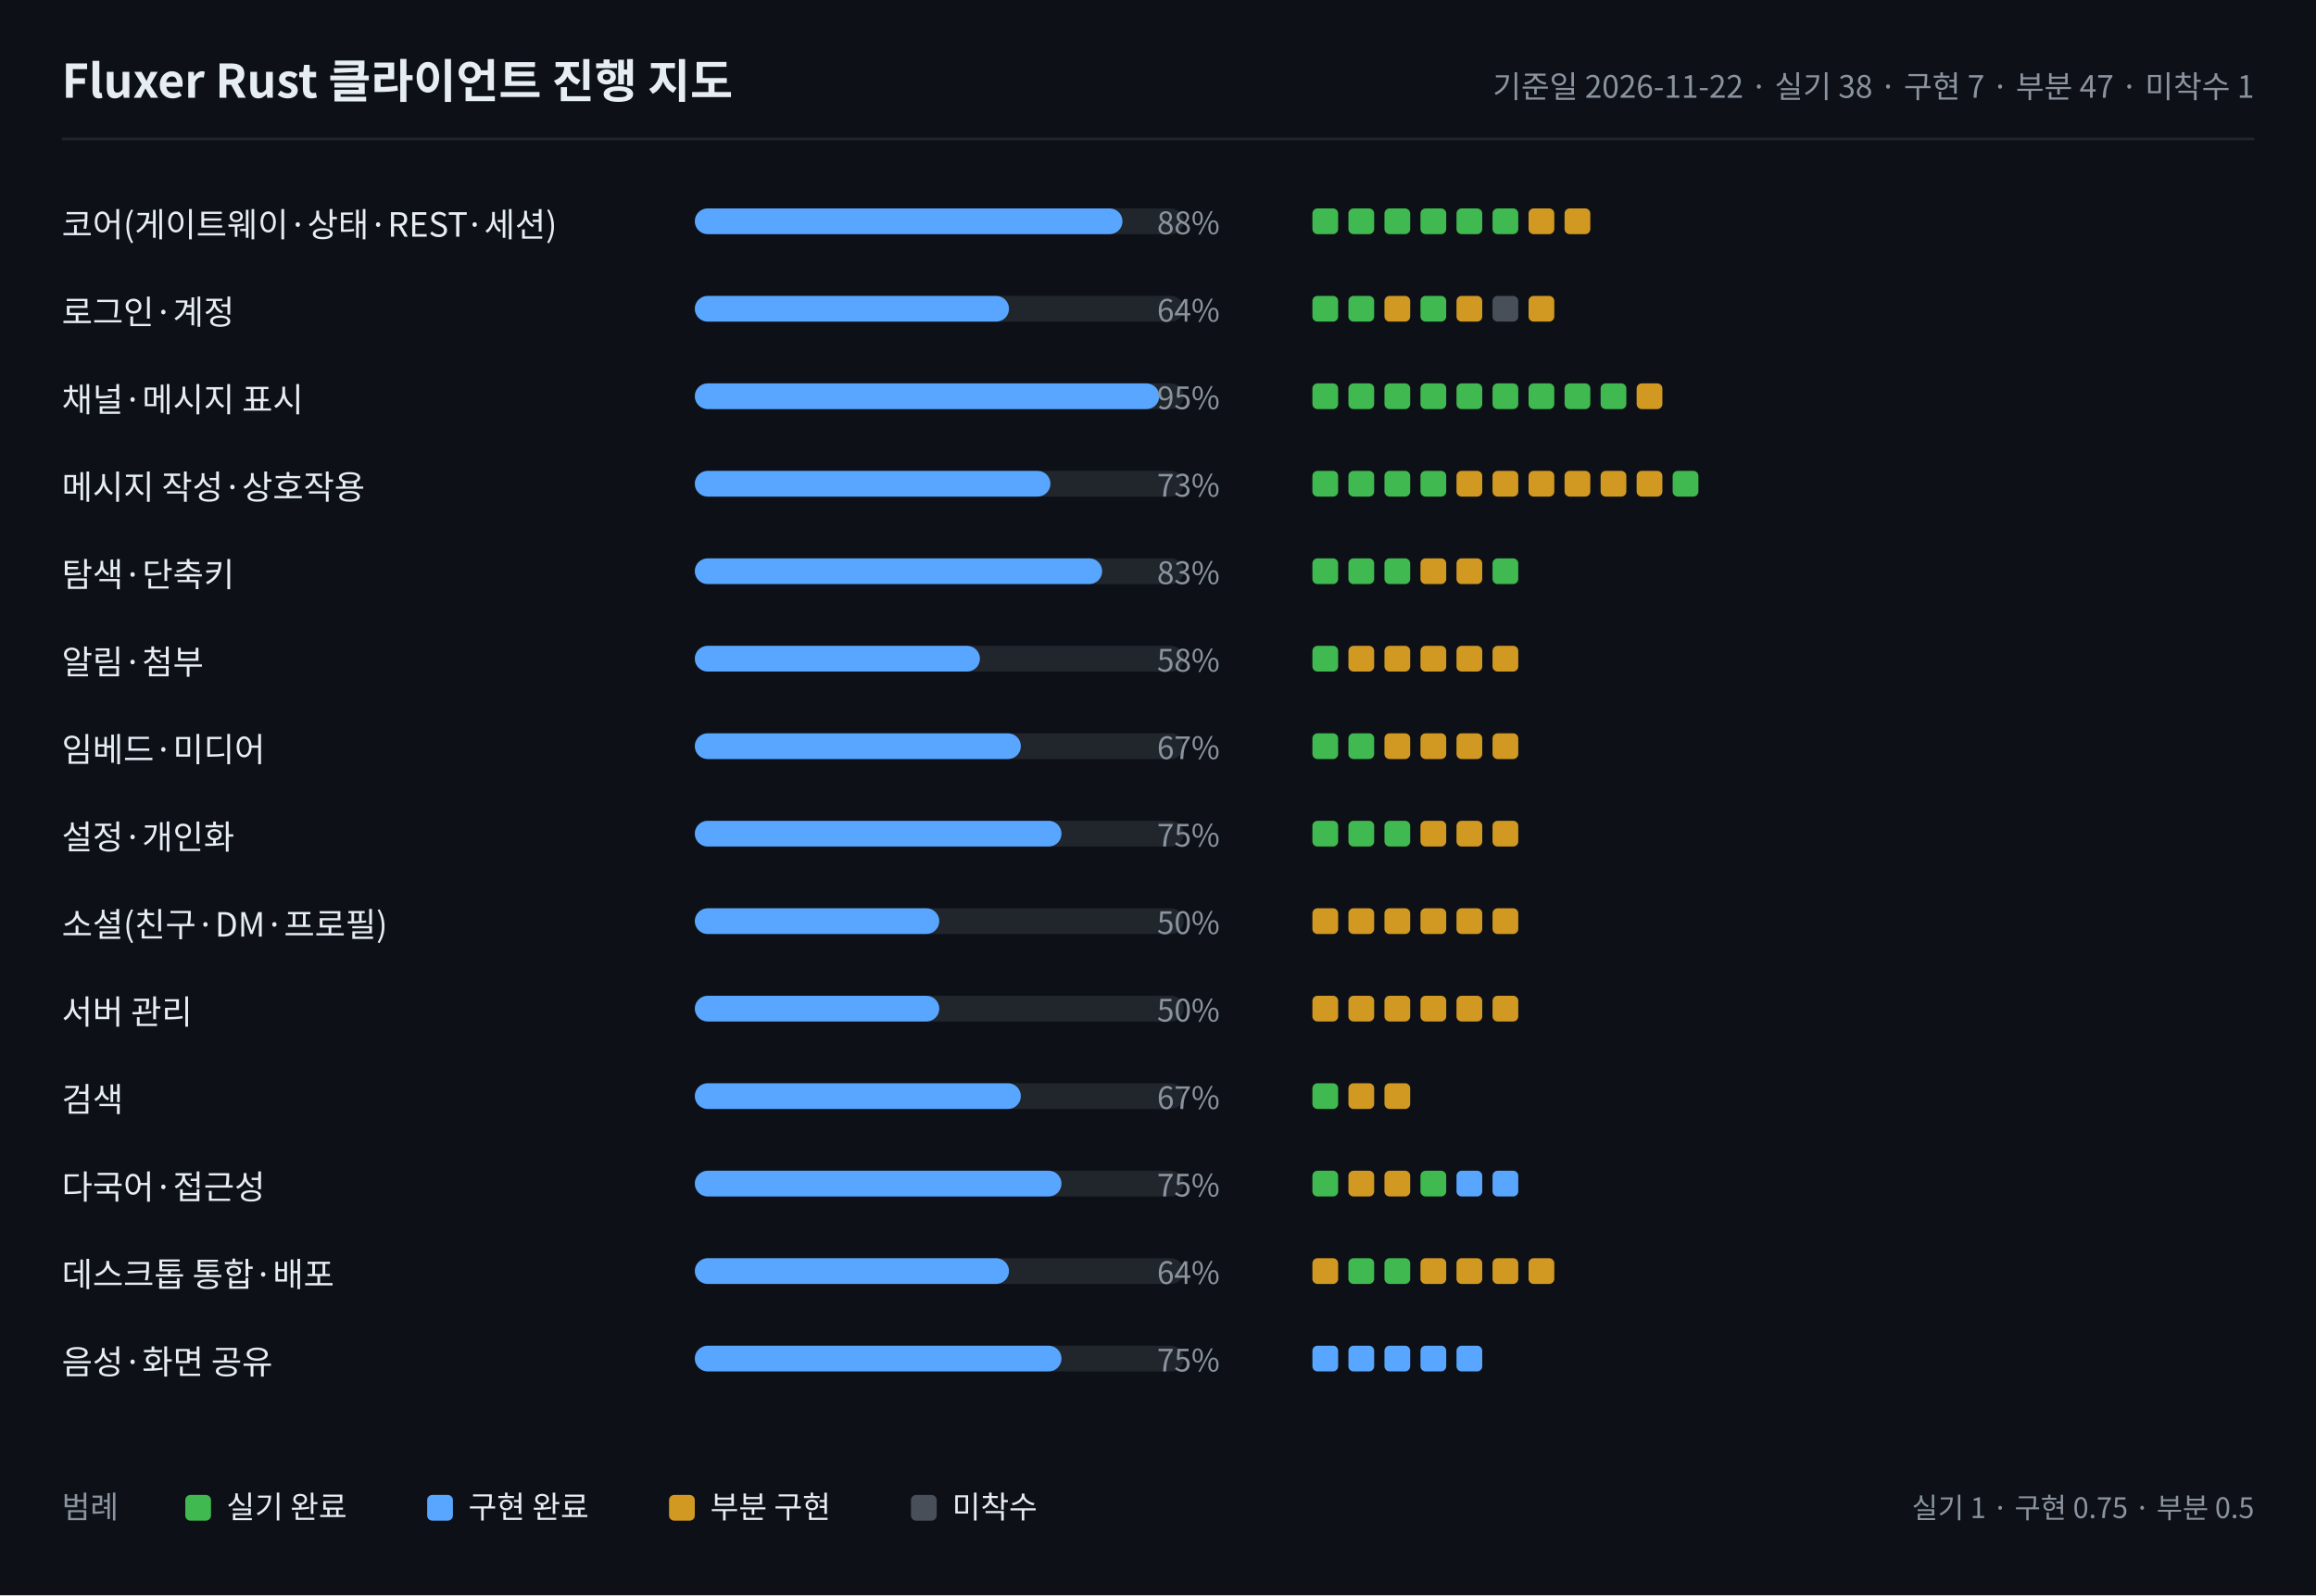
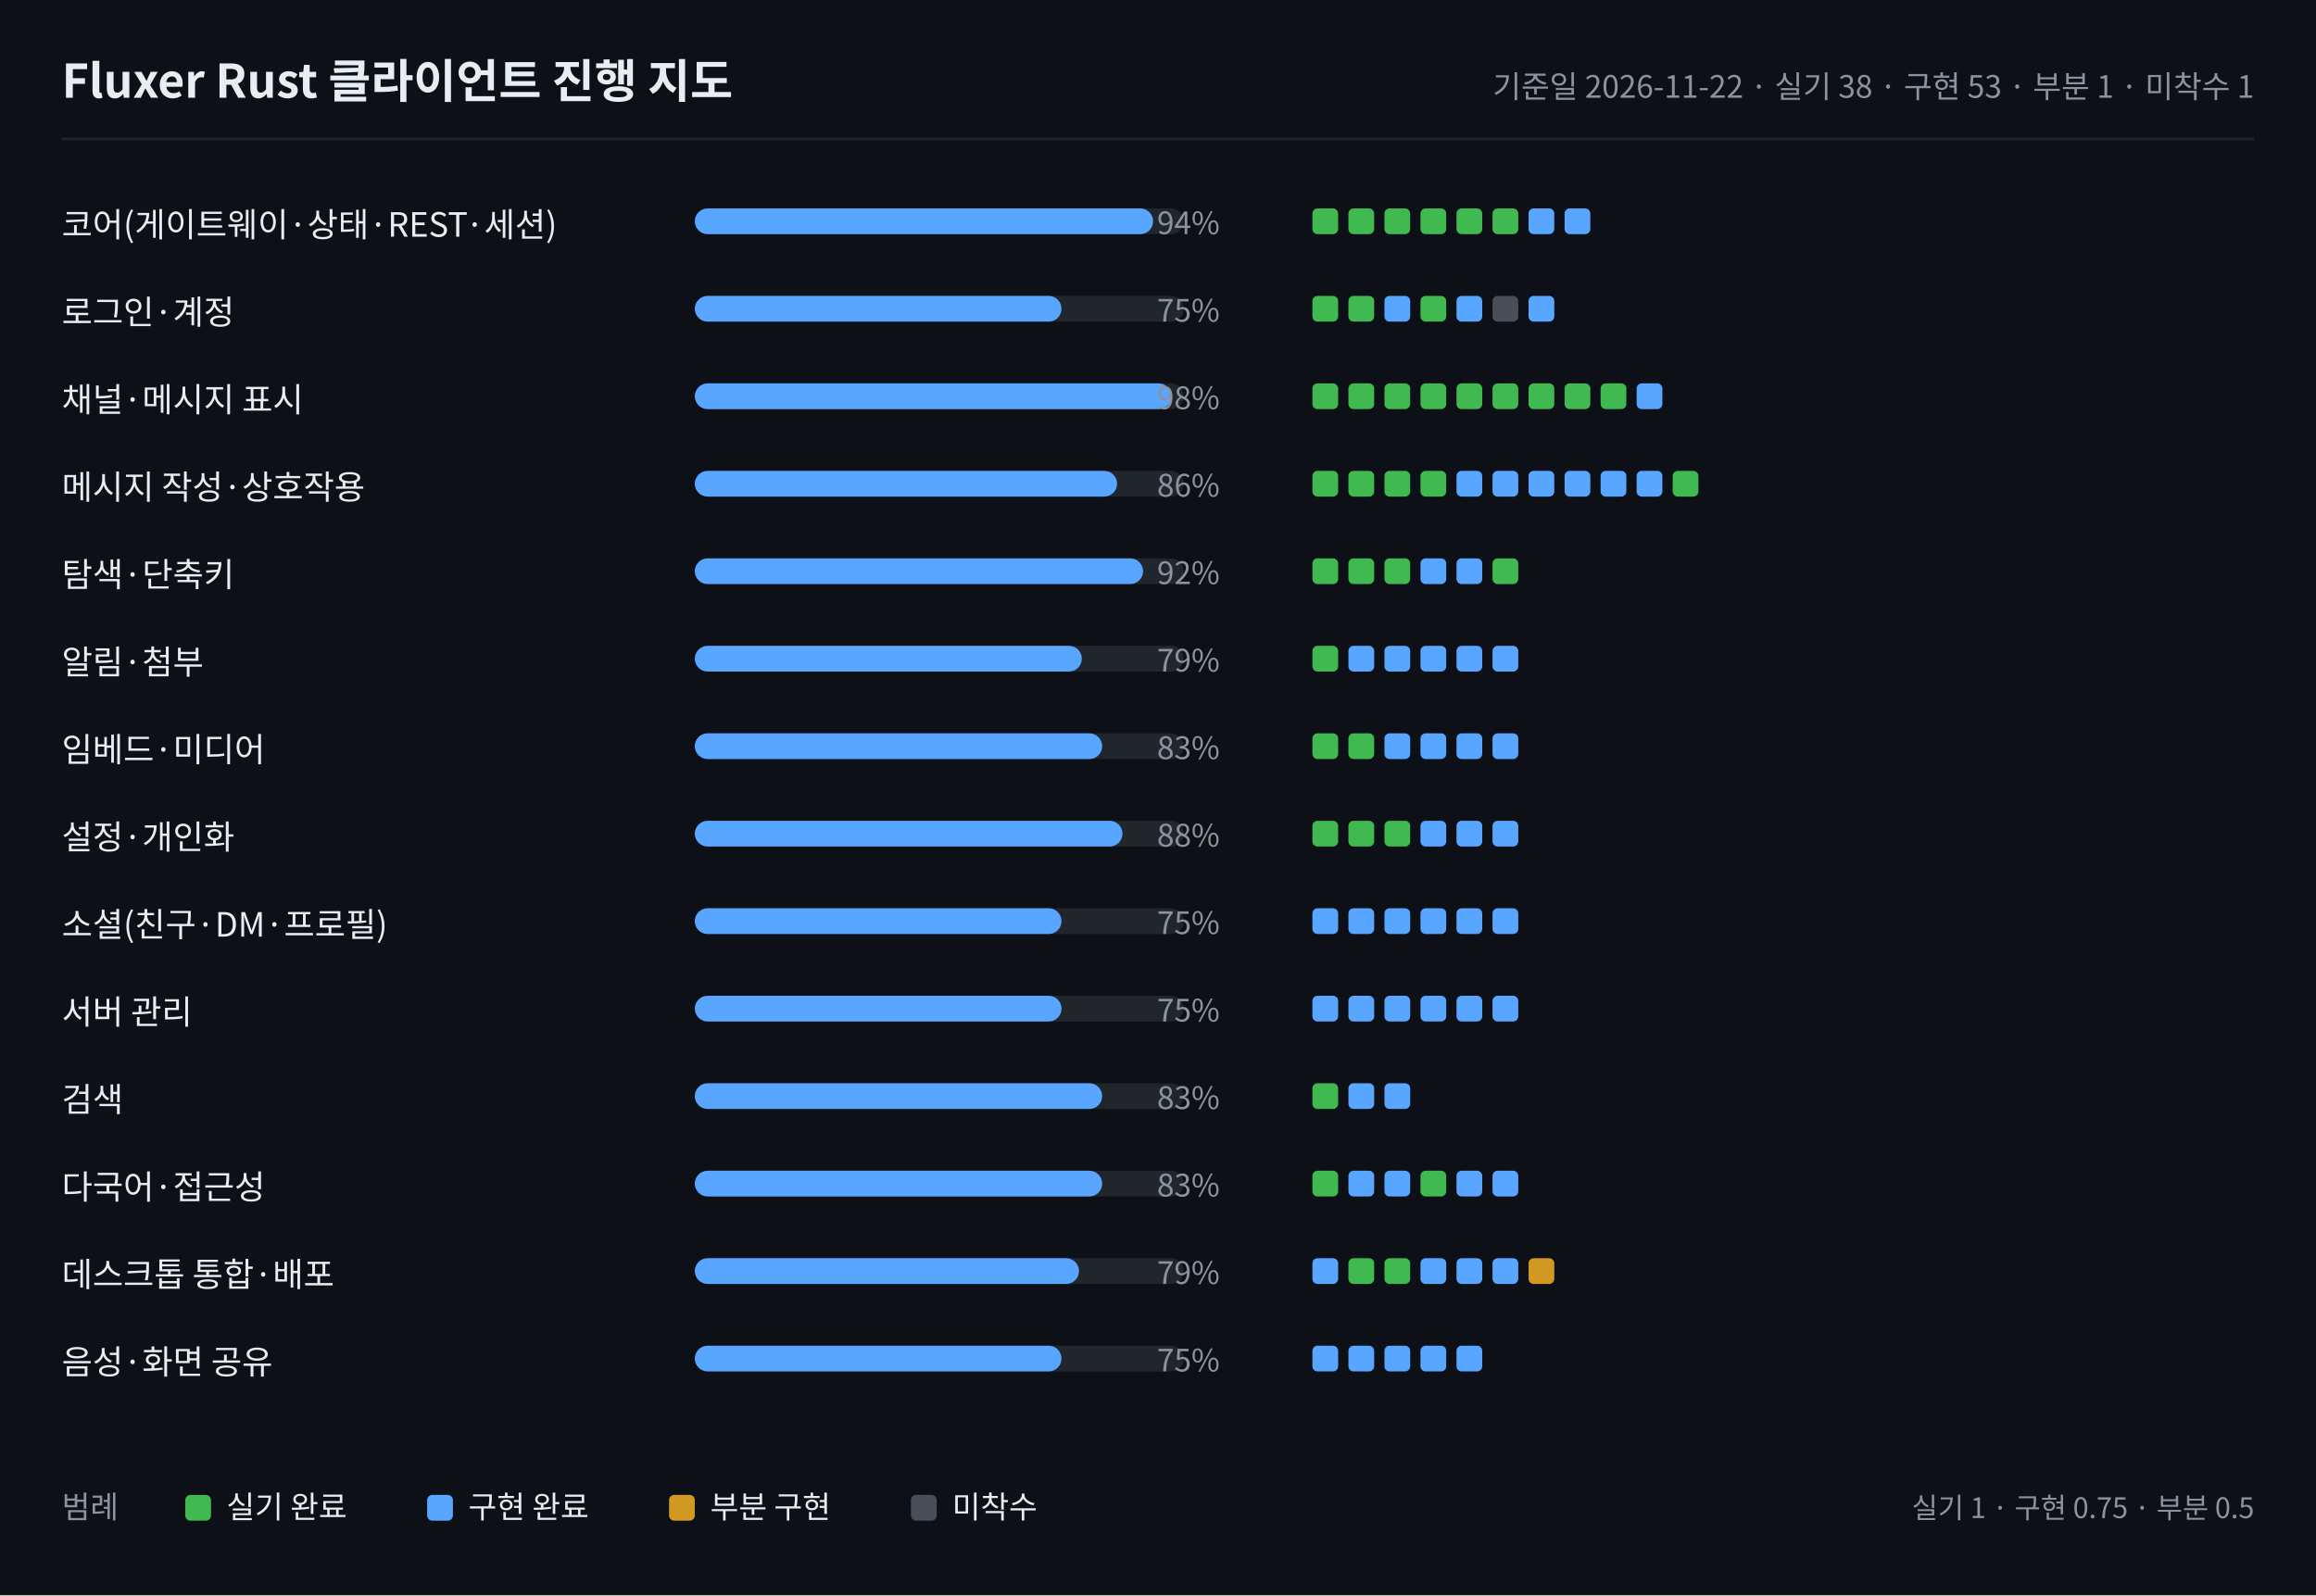
<svg xmlns="http://www.w3.org/2000/svg" width="900" height="620" viewBox="0 0 900 620" role="img" aria-label="Fluxer Rust 클라이언트 진행 지도">
  <rect width="900" height="620" fill="#0d1117" />
  <text x="24" y="38" fill="#e6edf3" font-family="Segoe UI, Malgun Gothic, Apple SD Gothic Neo, Noto Sans KR, Noto Sans CJK KR, sans-serif" font-size="18" font-weight="600">Fluxer Rust 클라이언트 진행 지도</text>
-   <text x="876" y="38" fill="#8b949e" font-family="Segoe UI, Malgun Gothic, Apple SD Gothic Neo, Noto Sans KR, Noto Sans CJK KR, sans-serif" font-size="12" text-anchor="end">기준일 2026-11-22 · 실기 38 · 구현 7 · 부분 47 · 미착수 1</text>
+   <text x="876" y="38" fill="#8b949e" font-family="Segoe UI, Malgun Gothic, Apple SD Gothic Neo, Noto Sans KR, Noto Sans CJK KR, sans-serif" font-size="12" text-anchor="end">기준일 2026-11-22 · 실기 38 · 구현 53 · 부분 1 · 미착수 1</text>
  <line x1="24" y1="54" x2="876" y2="54" stroke="#21262d" stroke-width="1" />
  <text x="24" y="92.0" fill="#e6edf3" font-family="Segoe UI, Malgun Gothic, Apple SD Gothic Neo, Noto Sans KR, Noto Sans CJK KR, sans-serif" font-size="13">코어(게이트웨이·상태·REST·세션)</text>
  <rect x="270" y="81.0" width="190" height="10" rx="5" fill="#21262d" />
-   <rect x="270" y="81.0" width="166.2" height="10" rx="5" fill="#58a6ff" />
-   <text x="474" y="91.0" fill="#8b949e" font-family="Segoe UI, Malgun Gothic, Apple SD Gothic Neo, Noto Sans KR, Noto Sans CJK KR, sans-serif" font-size="12" text-anchor="end">88%</text>
+   <rect x="270" y="81.0" width="178.1" height="10" rx="5" fill="#58a6ff" />
+   <text x="474" y="91.0" fill="#8b949e" font-family="Segoe UI, Malgun Gothic, Apple SD Gothic Neo, Noto Sans KR, Noto Sans CJK KR, sans-serif" font-size="12" text-anchor="end">94%</text>
  <g>
    <rect x="510" y="81.0" width="10" height="10" rx="2" fill="#3fb950" />
  </g>
  <g>
    <rect x="524" y="81.0" width="10" height="10" rx="2" fill="#3fb950" />
  </g>
  <g>
    <rect x="538" y="81.0" width="10" height="10" rx="2" fill="#3fb950" />
  </g>
  <g>
    <rect x="552" y="81.0" width="10" height="10" rx="2" fill="#3fb950" />
  </g>
  <g>
    <rect x="566" y="81.0" width="10" height="10" rx="2" fill="#3fb950" />
  </g>
  <g>
    <rect x="580" y="81.0" width="10" height="10" rx="2" fill="#3fb950" />
  </g>
  <g>
-     <rect x="594" y="81.0" width="10" height="10" rx="2" fill="#d29922" />
-   </g>
-   <g>
-     <rect x="608" y="81.0" width="10" height="10" rx="2" fill="#d29922" />
+     <rect x="594" y="81.0" width="10" height="10" rx="2" fill="#58a6ff" />
+   </g>
+   <g>
+     <rect x="608" y="81.0" width="10" height="10" rx="2" fill="#58a6ff" />
  </g>
  <text x="24" y="126.0" fill="#e6edf3" font-family="Segoe UI, Malgun Gothic, Apple SD Gothic Neo, Noto Sans KR, Noto Sans CJK KR, sans-serif" font-size="13">로그인·계정</text>
  <rect x="270" y="115.0" width="190" height="10" rx="5" fill="#21262d" />
-   <rect x="270" y="115.0" width="122.1" height="10" rx="5" fill="#58a6ff" />
-   <text x="474" y="125.0" fill="#8b949e" font-family="Segoe UI, Malgun Gothic, Apple SD Gothic Neo, Noto Sans KR, Noto Sans CJK KR, sans-serif" font-size="12" text-anchor="end">64%</text>
+   <rect x="270" y="115.0" width="142.5" height="10" rx="5" fill="#58a6ff" />
+   <text x="474" y="125.0" fill="#8b949e" font-family="Segoe UI, Malgun Gothic, Apple SD Gothic Neo, Noto Sans KR, Noto Sans CJK KR, sans-serif" font-size="12" text-anchor="end">75%</text>
  <g>
    <rect x="510" y="115.0" width="10" height="10" rx="2" fill="#3fb950" />
  </g>
  <g>
    <rect x="524" y="115.0" width="10" height="10" rx="2" fill="#3fb950" />
  </g>
  <g>
-     <rect x="538" y="115.0" width="10" height="10" rx="2" fill="#d29922" />
+     <rect x="538" y="115.0" width="10" height="10" rx="2" fill="#58a6ff" />
  </g>
  <g>
    <rect x="552" y="115.0" width="10" height="10" rx="2" fill="#3fb950" />
  </g>
  <g>
-     <rect x="566" y="115.0" width="10" height="10" rx="2" fill="#d29922" />
+     <rect x="566" y="115.0" width="10" height="10" rx="2" fill="#58a6ff" />
  </g>
  <g>
    <rect x="580" y="115.0" width="10" height="10" rx="2" fill="#484f58" />
  </g>
  <g>
-     <rect x="594" y="115.0" width="10" height="10" rx="2" fill="#d29922" />
+     <rect x="594" y="115.0" width="10" height="10" rx="2" fill="#58a6ff" />
  </g>
  <text x="24" y="160.0" fill="#e6edf3" font-family="Segoe UI, Malgun Gothic, Apple SD Gothic Neo, Noto Sans KR, Noto Sans CJK KR, sans-serif" font-size="13">채널·메시지 표시</text>
  <rect x="270" y="149.0" width="190" height="10" rx="5" fill="#21262d" />
-   <rect x="270" y="149.0" width="180.5" height="10" rx="5" fill="#58a6ff" />
-   <text x="474" y="159.0" fill="#8b949e" font-family="Segoe UI, Malgun Gothic, Apple SD Gothic Neo, Noto Sans KR, Noto Sans CJK KR, sans-serif" font-size="12" text-anchor="end">95%</text>
+   <rect x="270" y="149.0" width="185.2" height="10" rx="5" fill="#58a6ff" />
+   <text x="474" y="159.0" fill="#8b949e" font-family="Segoe UI, Malgun Gothic, Apple SD Gothic Neo, Noto Sans KR, Noto Sans CJK KR, sans-serif" font-size="12" text-anchor="end">98%</text>
  <g>
    <rect x="510" y="149.0" width="10" height="10" rx="2" fill="#3fb950" />
  </g>
  <g>
    <rect x="524" y="149.0" width="10" height="10" rx="2" fill="#3fb950" />
  </g>
  <g>
    <rect x="538" y="149.0" width="10" height="10" rx="2" fill="#3fb950" />
  </g>
  <g>
    <rect x="552" y="149.0" width="10" height="10" rx="2" fill="#3fb950" />
  </g>
  <g>
    <rect x="566" y="149.0" width="10" height="10" rx="2" fill="#3fb950" />
  </g>
  <g>
    <rect x="580" y="149.0" width="10" height="10" rx="2" fill="#3fb950" />
  </g>
  <g>
    <rect x="594" y="149.0" width="10" height="10" rx="2" fill="#3fb950" />
  </g>
  <g>
    <rect x="608" y="149.0" width="10" height="10" rx="2" fill="#3fb950" />
  </g>
  <g>
    <rect x="622" y="149.0" width="10" height="10" rx="2" fill="#3fb950" />
  </g>
  <g>
-     <rect x="636" y="149.0" width="10" height="10" rx="2" fill="#d29922" />
+     <rect x="636" y="149.0" width="10" height="10" rx="2" fill="#58a6ff" />
  </g>
  <text x="24" y="194.0" fill="#e6edf3" font-family="Segoe UI, Malgun Gothic, Apple SD Gothic Neo, Noto Sans KR, Noto Sans CJK KR, sans-serif" font-size="13">메시지 작성·상호작용</text>
  <rect x="270" y="183.0" width="190" height="10" rx="5" fill="#21262d" />
-   <rect x="270" y="183.0" width="138.2" height="10" rx="5" fill="#58a6ff" />
-   <text x="474" y="193.0" fill="#8b949e" font-family="Segoe UI, Malgun Gothic, Apple SD Gothic Neo, Noto Sans KR, Noto Sans CJK KR, sans-serif" font-size="12" text-anchor="end">73%</text>
+   <rect x="270" y="183.0" width="164.1" height="10" rx="5" fill="#58a6ff" />
+   <text x="474" y="193.0" fill="#8b949e" font-family="Segoe UI, Malgun Gothic, Apple SD Gothic Neo, Noto Sans KR, Noto Sans CJK KR, sans-serif" font-size="12" text-anchor="end">86%</text>
  <g>
    <rect x="510" y="183.0" width="10" height="10" rx="2" fill="#3fb950" />
  </g>
  <g>
    <rect x="524" y="183.0" width="10" height="10" rx="2" fill="#3fb950" />
  </g>
  <g>
    <rect x="538" y="183.0" width="10" height="10" rx="2" fill="#3fb950" />
  </g>
  <g>
    <rect x="552" y="183.0" width="10" height="10" rx="2" fill="#3fb950" />
  </g>
  <g>
-     <rect x="566" y="183.0" width="10" height="10" rx="2" fill="#d29922" />
-   </g>
-   <g>
-     <rect x="580" y="183.0" width="10" height="10" rx="2" fill="#d29922" />
-   </g>
-   <g>
-     <rect x="594" y="183.0" width="10" height="10" rx="2" fill="#d29922" />
-   </g>
-   <g>
-     <rect x="608" y="183.0" width="10" height="10" rx="2" fill="#d29922" />
-   </g>
-   <g>
-     <rect x="622" y="183.0" width="10" height="10" rx="2" fill="#d29922" />
-   </g>
-   <g>
-     <rect x="636" y="183.0" width="10" height="10" rx="2" fill="#d29922" />
+     <rect x="566" y="183.0" width="10" height="10" rx="2" fill="#58a6ff" />
+   </g>
+   <g>
+     <rect x="580" y="183.0" width="10" height="10" rx="2" fill="#58a6ff" />
+   </g>
+   <g>
+     <rect x="594" y="183.0" width="10" height="10" rx="2" fill="#58a6ff" />
+   </g>
+   <g>
+     <rect x="608" y="183.0" width="10" height="10" rx="2" fill="#58a6ff" />
+   </g>
+   <g>
+     <rect x="622" y="183.0" width="10" height="10" rx="2" fill="#58a6ff" />
+   </g>
+   <g>
+     <rect x="636" y="183.0" width="10" height="10" rx="2" fill="#58a6ff" />
  </g>
  <g>
    <rect x="650" y="183.0" width="10" height="10" rx="2" fill="#3fb950" />
  </g>
  <text x="24" y="228.0" fill="#e6edf3" font-family="Segoe UI, Malgun Gothic, Apple SD Gothic Neo, Noto Sans KR, Noto Sans CJK KR, sans-serif" font-size="13">탐색·단축키</text>
  <rect x="270" y="217.0" width="190" height="10" rx="5" fill="#21262d" />
-   <rect x="270" y="217.0" width="158.3" height="10" rx="5" fill="#58a6ff" />
-   <text x="474" y="227.0" fill="#8b949e" font-family="Segoe UI, Malgun Gothic, Apple SD Gothic Neo, Noto Sans KR, Noto Sans CJK KR, sans-serif" font-size="12" text-anchor="end">83%</text>
+   <rect x="270" y="217.0" width="174.2" height="10" rx="5" fill="#58a6ff" />
+   <text x="474" y="227.0" fill="#8b949e" font-family="Segoe UI, Malgun Gothic, Apple SD Gothic Neo, Noto Sans KR, Noto Sans CJK KR, sans-serif" font-size="12" text-anchor="end">92%</text>
  <g>
    <rect x="510" y="217.0" width="10" height="10" rx="2" fill="#3fb950" />
  </g>
  <g>
    <rect x="524" y="217.0" width="10" height="10" rx="2" fill="#3fb950" />
  </g>
  <g>
    <rect x="538" y="217.0" width="10" height="10" rx="2" fill="#3fb950" />
  </g>
  <g>
-     <rect x="552" y="217.0" width="10" height="10" rx="2" fill="#d29922" />
-   </g>
-   <g>
-     <rect x="566" y="217.0" width="10" height="10" rx="2" fill="#d29922" />
+     <rect x="552" y="217.0" width="10" height="10" rx="2" fill="#58a6ff" />
+   </g>
+   <g>
+     <rect x="566" y="217.0" width="10" height="10" rx="2" fill="#58a6ff" />
  </g>
  <g>
    <rect x="580" y="217.0" width="10" height="10" rx="2" fill="#3fb950" />
  </g>
  <text x="24" y="262.0" fill="#e6edf3" font-family="Segoe UI, Malgun Gothic, Apple SD Gothic Neo, Noto Sans KR, Noto Sans CJK KR, sans-serif" font-size="13">알림·첨부</text>
  <rect x="270" y="251.0" width="190" height="10" rx="5" fill="#21262d" />
-   <rect x="270" y="251.0" width="110.8" height="10" rx="5" fill="#58a6ff" />
-   <text x="474" y="261.0" fill="#8b949e" font-family="Segoe UI, Malgun Gothic, Apple SD Gothic Neo, Noto Sans KR, Noto Sans CJK KR, sans-serif" font-size="12" text-anchor="end">58%</text>
+   <rect x="270" y="251.0" width="150.4" height="10" rx="5" fill="#58a6ff" />
+   <text x="474" y="261.0" fill="#8b949e" font-family="Segoe UI, Malgun Gothic, Apple SD Gothic Neo, Noto Sans KR, Noto Sans CJK KR, sans-serif" font-size="12" text-anchor="end">79%</text>
  <g>
    <rect x="510" y="251.0" width="10" height="10" rx="2" fill="#3fb950" />
  </g>
  <g>
-     <rect x="524" y="251.0" width="10" height="10" rx="2" fill="#d29922" />
-   </g>
-   <g>
-     <rect x="538" y="251.0" width="10" height="10" rx="2" fill="#d29922" />
-   </g>
-   <g>
-     <rect x="552" y="251.0" width="10" height="10" rx="2" fill="#d29922" />
-   </g>
-   <g>
-     <rect x="566" y="251.0" width="10" height="10" rx="2" fill="#d29922" />
-   </g>
-   <g>
-     <rect x="580" y="251.0" width="10" height="10" rx="2" fill="#d29922" />
+     <rect x="524" y="251.0" width="10" height="10" rx="2" fill="#58a6ff" />
+   </g>
+   <g>
+     <rect x="538" y="251.0" width="10" height="10" rx="2" fill="#58a6ff" />
+   </g>
+   <g>
+     <rect x="552" y="251.0" width="10" height="10" rx="2" fill="#58a6ff" />
+   </g>
+   <g>
+     <rect x="566" y="251.0" width="10" height="10" rx="2" fill="#58a6ff" />
+   </g>
+   <g>
+     <rect x="580" y="251.0" width="10" height="10" rx="2" fill="#58a6ff" />
  </g>
  <text x="24" y="296.0" fill="#e6edf3" font-family="Segoe UI, Malgun Gothic, Apple SD Gothic Neo, Noto Sans KR, Noto Sans CJK KR, sans-serif" font-size="13">임베드·미디어</text>
  <rect x="270" y="285.0" width="190" height="10" rx="5" fill="#21262d" />
-   <rect x="270" y="285.0" width="126.7" height="10" rx="5" fill="#58a6ff" />
-   <text x="474" y="295.0" fill="#8b949e" font-family="Segoe UI, Malgun Gothic, Apple SD Gothic Neo, Noto Sans KR, Noto Sans CJK KR, sans-serif" font-size="12" text-anchor="end">67%</text>
+   <rect x="270" y="285.0" width="158.3" height="10" rx="5" fill="#58a6ff" />
+   <text x="474" y="295.0" fill="#8b949e" font-family="Segoe UI, Malgun Gothic, Apple SD Gothic Neo, Noto Sans KR, Noto Sans CJK KR, sans-serif" font-size="12" text-anchor="end">83%</text>
  <g>
    <rect x="510" y="285.0" width="10" height="10" rx="2" fill="#3fb950" />
  </g>
  <g>
    <rect x="524" y="285.0" width="10" height="10" rx="2" fill="#3fb950" />
  </g>
  <g>
-     <rect x="538" y="285.0" width="10" height="10" rx="2" fill="#d29922" />
-   </g>
-   <g>
-     <rect x="552" y="285.0" width="10" height="10" rx="2" fill="#d29922" />
-   </g>
-   <g>
-     <rect x="566" y="285.0" width="10" height="10" rx="2" fill="#d29922" />
-   </g>
-   <g>
-     <rect x="580" y="285.0" width="10" height="10" rx="2" fill="#d29922" />
+     <rect x="538" y="285.0" width="10" height="10" rx="2" fill="#58a6ff" />
+   </g>
+   <g>
+     <rect x="552" y="285.0" width="10" height="10" rx="2" fill="#58a6ff" />
+   </g>
+   <g>
+     <rect x="566" y="285.0" width="10" height="10" rx="2" fill="#58a6ff" />
+   </g>
+   <g>
+     <rect x="580" y="285.0" width="10" height="10" rx="2" fill="#58a6ff" />
  </g>
  <text x="24" y="330.0" fill="#e6edf3" font-family="Segoe UI, Malgun Gothic, Apple SD Gothic Neo, Noto Sans KR, Noto Sans CJK KR, sans-serif" font-size="13">설정·개인화</text>
  <rect x="270" y="319.0" width="190" height="10" rx="5" fill="#21262d" />
-   <rect x="270" y="319.0" width="142.5" height="10" rx="5" fill="#58a6ff" />
-   <text x="474" y="329.0" fill="#8b949e" font-family="Segoe UI, Malgun Gothic, Apple SD Gothic Neo, Noto Sans KR, Noto Sans CJK KR, sans-serif" font-size="12" text-anchor="end">75%</text>
+   <rect x="270" y="319.0" width="166.2" height="10" rx="5" fill="#58a6ff" />
+   <text x="474" y="329.0" fill="#8b949e" font-family="Segoe UI, Malgun Gothic, Apple SD Gothic Neo, Noto Sans KR, Noto Sans CJK KR, sans-serif" font-size="12" text-anchor="end">88%</text>
  <g>
    <rect x="510" y="319.0" width="10" height="10" rx="2" fill="#3fb950" />
  </g>
  <g>
    <rect x="524" y="319.0" width="10" height="10" rx="2" fill="#3fb950" />
  </g>
  <g>
    <rect x="538" y="319.0" width="10" height="10" rx="2" fill="#3fb950" />
  </g>
  <g>
-     <rect x="552" y="319.0" width="10" height="10" rx="2" fill="#d29922" />
-   </g>
-   <g>
-     <rect x="566" y="319.0" width="10" height="10" rx="2" fill="#d29922" />
-   </g>
-   <g>
-     <rect x="580" y="319.0" width="10" height="10" rx="2" fill="#d29922" />
+     <rect x="552" y="319.0" width="10" height="10" rx="2" fill="#58a6ff" />
+   </g>
+   <g>
+     <rect x="566" y="319.0" width="10" height="10" rx="2" fill="#58a6ff" />
+   </g>
+   <g>
+     <rect x="580" y="319.0" width="10" height="10" rx="2" fill="#58a6ff" />
  </g>
  <text x="24" y="364.0" fill="#e6edf3" font-family="Segoe UI, Malgun Gothic, Apple SD Gothic Neo, Noto Sans KR, Noto Sans CJK KR, sans-serif" font-size="13">소셜(친구·DM·프로필)</text>
  <rect x="270" y="353.0" width="190" height="10" rx="5" fill="#21262d" />
-   <rect x="270" y="353.0" width="95.0" height="10" rx="5" fill="#58a6ff" />
-   <text x="474" y="363.0" fill="#8b949e" font-family="Segoe UI, Malgun Gothic, Apple SD Gothic Neo, Noto Sans KR, Noto Sans CJK KR, sans-serif" font-size="12" text-anchor="end">50%</text>
-   <g>
-     <rect x="510" y="353.0" width="10" height="10" rx="2" fill="#d29922" />
-   </g>
-   <g>
-     <rect x="524" y="353.0" width="10" height="10" rx="2" fill="#d29922" />
-   </g>
-   <g>
-     <rect x="538" y="353.0" width="10" height="10" rx="2" fill="#d29922" />
-   </g>
-   <g>
-     <rect x="552" y="353.0" width="10" height="10" rx="2" fill="#d29922" />
-   </g>
-   <g>
-     <rect x="566" y="353.0" width="10" height="10" rx="2" fill="#d29922" />
-   </g>
-   <g>
-     <rect x="580" y="353.0" width="10" height="10" rx="2" fill="#d29922" />
+   <rect x="270" y="353.0" width="142.5" height="10" rx="5" fill="#58a6ff" />
+   <text x="474" y="363.0" fill="#8b949e" font-family="Segoe UI, Malgun Gothic, Apple SD Gothic Neo, Noto Sans KR, Noto Sans CJK KR, sans-serif" font-size="12" text-anchor="end">75%</text>
+   <g>
+     <rect x="510" y="353.0" width="10" height="10" rx="2" fill="#58a6ff" />
+   </g>
+   <g>
+     <rect x="524" y="353.0" width="10" height="10" rx="2" fill="#58a6ff" />
+   </g>
+   <g>
+     <rect x="538" y="353.0" width="10" height="10" rx="2" fill="#58a6ff" />
+   </g>
+   <g>
+     <rect x="552" y="353.0" width="10" height="10" rx="2" fill="#58a6ff" />
+   </g>
+   <g>
+     <rect x="566" y="353.0" width="10" height="10" rx="2" fill="#58a6ff" />
+   </g>
+   <g>
+     <rect x="580" y="353.0" width="10" height="10" rx="2" fill="#58a6ff" />
  </g>
  <text x="24" y="398.0" fill="#e6edf3" font-family="Segoe UI, Malgun Gothic, Apple SD Gothic Neo, Noto Sans KR, Noto Sans CJK KR, sans-serif" font-size="13">서버 관리</text>
  <rect x="270" y="387.0" width="190" height="10" rx="5" fill="#21262d" />
-   <rect x="270" y="387.0" width="95.0" height="10" rx="5" fill="#58a6ff" />
-   <text x="474" y="397.0" fill="#8b949e" font-family="Segoe UI, Malgun Gothic, Apple SD Gothic Neo, Noto Sans KR, Noto Sans CJK KR, sans-serif" font-size="12" text-anchor="end">50%</text>
-   <g>
-     <rect x="510" y="387.0" width="10" height="10" rx="2" fill="#d29922" />
-   </g>
-   <g>
-     <rect x="524" y="387.0" width="10" height="10" rx="2" fill="#d29922" />
-   </g>
-   <g>
-     <rect x="538" y="387.0" width="10" height="10" rx="2" fill="#d29922" />
-   </g>
-   <g>
-     <rect x="552" y="387.0" width="10" height="10" rx="2" fill="#d29922" />
-   </g>
-   <g>
-     <rect x="566" y="387.0" width="10" height="10" rx="2" fill="#d29922" />
-   </g>
-   <g>
-     <rect x="580" y="387.0" width="10" height="10" rx="2" fill="#d29922" />
+   <rect x="270" y="387.0" width="142.5" height="10" rx="5" fill="#58a6ff" />
+   <text x="474" y="397.0" fill="#8b949e" font-family="Segoe UI, Malgun Gothic, Apple SD Gothic Neo, Noto Sans KR, Noto Sans CJK KR, sans-serif" font-size="12" text-anchor="end">75%</text>
+   <g>
+     <rect x="510" y="387.0" width="10" height="10" rx="2" fill="#58a6ff" />
+   </g>
+   <g>
+     <rect x="524" y="387.0" width="10" height="10" rx="2" fill="#58a6ff" />
+   </g>
+   <g>
+     <rect x="538" y="387.0" width="10" height="10" rx="2" fill="#58a6ff" />
+   </g>
+   <g>
+     <rect x="552" y="387.0" width="10" height="10" rx="2" fill="#58a6ff" />
+   </g>
+   <g>
+     <rect x="566" y="387.0" width="10" height="10" rx="2" fill="#58a6ff" />
+   </g>
+   <g>
+     <rect x="580" y="387.0" width="10" height="10" rx="2" fill="#58a6ff" />
  </g>
  <text x="24" y="432.0" fill="#e6edf3" font-family="Segoe UI, Malgun Gothic, Apple SD Gothic Neo, Noto Sans KR, Noto Sans CJK KR, sans-serif" font-size="13">검색</text>
  <rect x="270" y="421.0" width="190" height="10" rx="5" fill="#21262d" />
-   <rect x="270" y="421.0" width="126.7" height="10" rx="5" fill="#58a6ff" />
-   <text x="474" y="431.0" fill="#8b949e" font-family="Segoe UI, Malgun Gothic, Apple SD Gothic Neo, Noto Sans KR, Noto Sans CJK KR, sans-serif" font-size="12" text-anchor="end">67%</text>
+   <rect x="270" y="421.0" width="158.3" height="10" rx="5" fill="#58a6ff" />
+   <text x="474" y="431.0" fill="#8b949e" font-family="Segoe UI, Malgun Gothic, Apple SD Gothic Neo, Noto Sans KR, Noto Sans CJK KR, sans-serif" font-size="12" text-anchor="end">83%</text>
  <g>
    <rect x="510" y="421.0" width="10" height="10" rx="2" fill="#3fb950" />
  </g>
  <g>
-     <rect x="524" y="421.0" width="10" height="10" rx="2" fill="#d29922" />
-   </g>
-   <g>
-     <rect x="538" y="421.0" width="10" height="10" rx="2" fill="#d29922" />
+     <rect x="524" y="421.0" width="10" height="10" rx="2" fill="#58a6ff" />
+   </g>
+   <g>
+     <rect x="538" y="421.0" width="10" height="10" rx="2" fill="#58a6ff" />
  </g>
  <text x="24" y="466.0" fill="#e6edf3" font-family="Segoe UI, Malgun Gothic, Apple SD Gothic Neo, Noto Sans KR, Noto Sans CJK KR, sans-serif" font-size="13">다국어·접근성</text>
  <rect x="270" y="455.0" width="190" height="10" rx="5" fill="#21262d" />
-   <rect x="270" y="455.0" width="142.5" height="10" rx="5" fill="#58a6ff" />
-   <text x="474" y="465.0" fill="#8b949e" font-family="Segoe UI, Malgun Gothic, Apple SD Gothic Neo, Noto Sans KR, Noto Sans CJK KR, sans-serif" font-size="12" text-anchor="end">75%</text>
+   <rect x="270" y="455.0" width="158.3" height="10" rx="5" fill="#58a6ff" />
+   <text x="474" y="465.0" fill="#8b949e" font-family="Segoe UI, Malgun Gothic, Apple SD Gothic Neo, Noto Sans KR, Noto Sans CJK KR, sans-serif" font-size="12" text-anchor="end">83%</text>
  <g>
    <rect x="510" y="455.0" width="10" height="10" rx="2" fill="#3fb950" />
  </g>
  <g>
-     <rect x="524" y="455.0" width="10" height="10" rx="2" fill="#d29922" />
-   </g>
-   <g>
-     <rect x="538" y="455.0" width="10" height="10" rx="2" fill="#d29922" />
+     <rect x="524" y="455.0" width="10" height="10" rx="2" fill="#58a6ff" />
+   </g>
+   <g>
+     <rect x="538" y="455.0" width="10" height="10" rx="2" fill="#58a6ff" />
  </g>
  <g>
    <rect x="552" y="455.0" width="10" height="10" rx="2" fill="#3fb950" />
  </g>
  <g>
    <rect x="566" y="455.0" width="10" height="10" rx="2" fill="#58a6ff" />
  </g>
  <g>
    <rect x="580" y="455.0" width="10" height="10" rx="2" fill="#58a6ff" />
  </g>
  <text x="24" y="500.0" fill="#e6edf3" font-family="Segoe UI, Malgun Gothic, Apple SD Gothic Neo, Noto Sans KR, Noto Sans CJK KR, sans-serif" font-size="13">데스크톱 통합·배포</text>
  <rect x="270" y="489.0" width="190" height="10" rx="5" fill="#21262d" />
-   <rect x="270" y="489.0" width="122.1" height="10" rx="5" fill="#58a6ff" />
-   <text x="474" y="499.0" fill="#8b949e" font-family="Segoe UI, Malgun Gothic, Apple SD Gothic Neo, Noto Sans KR, Noto Sans CJK KR, sans-serif" font-size="12" text-anchor="end">64%</text>
-   <g>
-     <rect x="510" y="489.0" width="10" height="10" rx="2" fill="#d29922" />
+   <rect x="270" y="489.0" width="149.3" height="10" rx="5" fill="#58a6ff" />
+   <text x="474" y="499.0" fill="#8b949e" font-family="Segoe UI, Malgun Gothic, Apple SD Gothic Neo, Noto Sans KR, Noto Sans CJK KR, sans-serif" font-size="12" text-anchor="end">79%</text>
+   <g>
+     <rect x="510" y="489.0" width="10" height="10" rx="2" fill="#58a6ff" />
  </g>
  <g>
    <rect x="524" y="489.0" width="10" height="10" rx="2" fill="#3fb950" />
  </g>
  <g>
    <rect x="538" y="489.0" width="10" height="10" rx="2" fill="#3fb950" />
  </g>
  <g>
-     <rect x="552" y="489.0" width="10" height="10" rx="2" fill="#d29922" />
-   </g>
-   <g>
-     <rect x="566" y="489.0" width="10" height="10" rx="2" fill="#d29922" />
-   </g>
-   <g>
-     <rect x="580" y="489.0" width="10" height="10" rx="2" fill="#d29922" />
+     <rect x="552" y="489.0" width="10" height="10" rx="2" fill="#58a6ff" />
+   </g>
+   <g>
+     <rect x="566" y="489.0" width="10" height="10" rx="2" fill="#58a6ff" />
+   </g>
+   <g>
+     <rect x="580" y="489.0" width="10" height="10" rx="2" fill="#58a6ff" />
  </g>
  <g>
    <rect x="594" y="489.0" width="10" height="10" rx="2" fill="#d29922" />
  </g>
  <text x="24" y="534.0" fill="#e6edf3" font-family="Segoe UI, Malgun Gothic, Apple SD Gothic Neo, Noto Sans KR, Noto Sans CJK KR, sans-serif" font-size="13">음성·화면 공유</text>
  <rect x="270" y="523.0" width="190" height="10" rx="5" fill="#21262d" />
  <rect x="270" y="523.0" width="142.5" height="10" rx="5" fill="#58a6ff" />
  <text x="474" y="533.0" fill="#8b949e" font-family="Segoe UI, Malgun Gothic, Apple SD Gothic Neo, Noto Sans KR, Noto Sans CJK KR, sans-serif" font-size="12" text-anchor="end">75%</text>
  <g>
    <rect x="510" y="523.0" width="10" height="10" rx="2" fill="#58a6ff" />
  </g>
  <g>
    <rect x="524" y="523.0" width="10" height="10" rx="2" fill="#58a6ff" />
  </g>
  <g>
    <rect x="538" y="523.0" width="10" height="10" rx="2" fill="#58a6ff" />
  </g>
  <g>
    <rect x="552" y="523.0" width="10" height="10" rx="2" fill="#58a6ff" />
  </g>
  <g>
    <rect x="566" y="523.0" width="10" height="10" rx="2" fill="#58a6ff" />
  </g>
  <text x="24" y="590.0" fill="#8b949e" font-family="Segoe UI, Malgun Gothic, Apple SD Gothic Neo, Noto Sans KR, Noto Sans CJK KR, sans-serif" font-size="12">범례</text>
  <rect x="72" y="581.0" width="10" height="10" rx="2" fill="#3fb950" />
  <text x="88" y="590.0" fill="#e6edf3" font-family="Segoe UI, Malgun Gothic, Apple SD Gothic Neo, Noto Sans KR, Noto Sans CJK KR, sans-serif" font-size="12">실기 완료</text>
  <rect x="166" y="581.0" width="10" height="10" rx="2" fill="#58a6ff" />
  <text x="182" y="590.0" fill="#e6edf3" font-family="Segoe UI, Malgun Gothic, Apple SD Gothic Neo, Noto Sans KR, Noto Sans CJK KR, sans-serif" font-size="12">구현 완료</text>
  <rect x="260" y="581.0" width="10" height="10" rx="2" fill="#d29922" />
  <text x="276" y="590.0" fill="#e6edf3" font-family="Segoe UI, Malgun Gothic, Apple SD Gothic Neo, Noto Sans KR, Noto Sans CJK KR, sans-serif" font-size="12">부분 구현</text>
  <rect x="354" y="581.0" width="10" height="10" rx="2" fill="#484f58" />
  <text x="370" y="590.0" fill="#e6edf3" font-family="Segoe UI, Malgun Gothic, Apple SD Gothic Neo, Noto Sans KR, Noto Sans CJK KR, sans-serif" font-size="12">미착수</text>
  <text x="876" y="590.0" fill="#8b949e" font-family="Segoe UI, Malgun Gothic, Apple SD Gothic Neo, Noto Sans KR, Noto Sans CJK KR, sans-serif" font-size="11" text-anchor="end">실기 1 · 구현 0.75 · 부분 0.5</text>
</svg>
